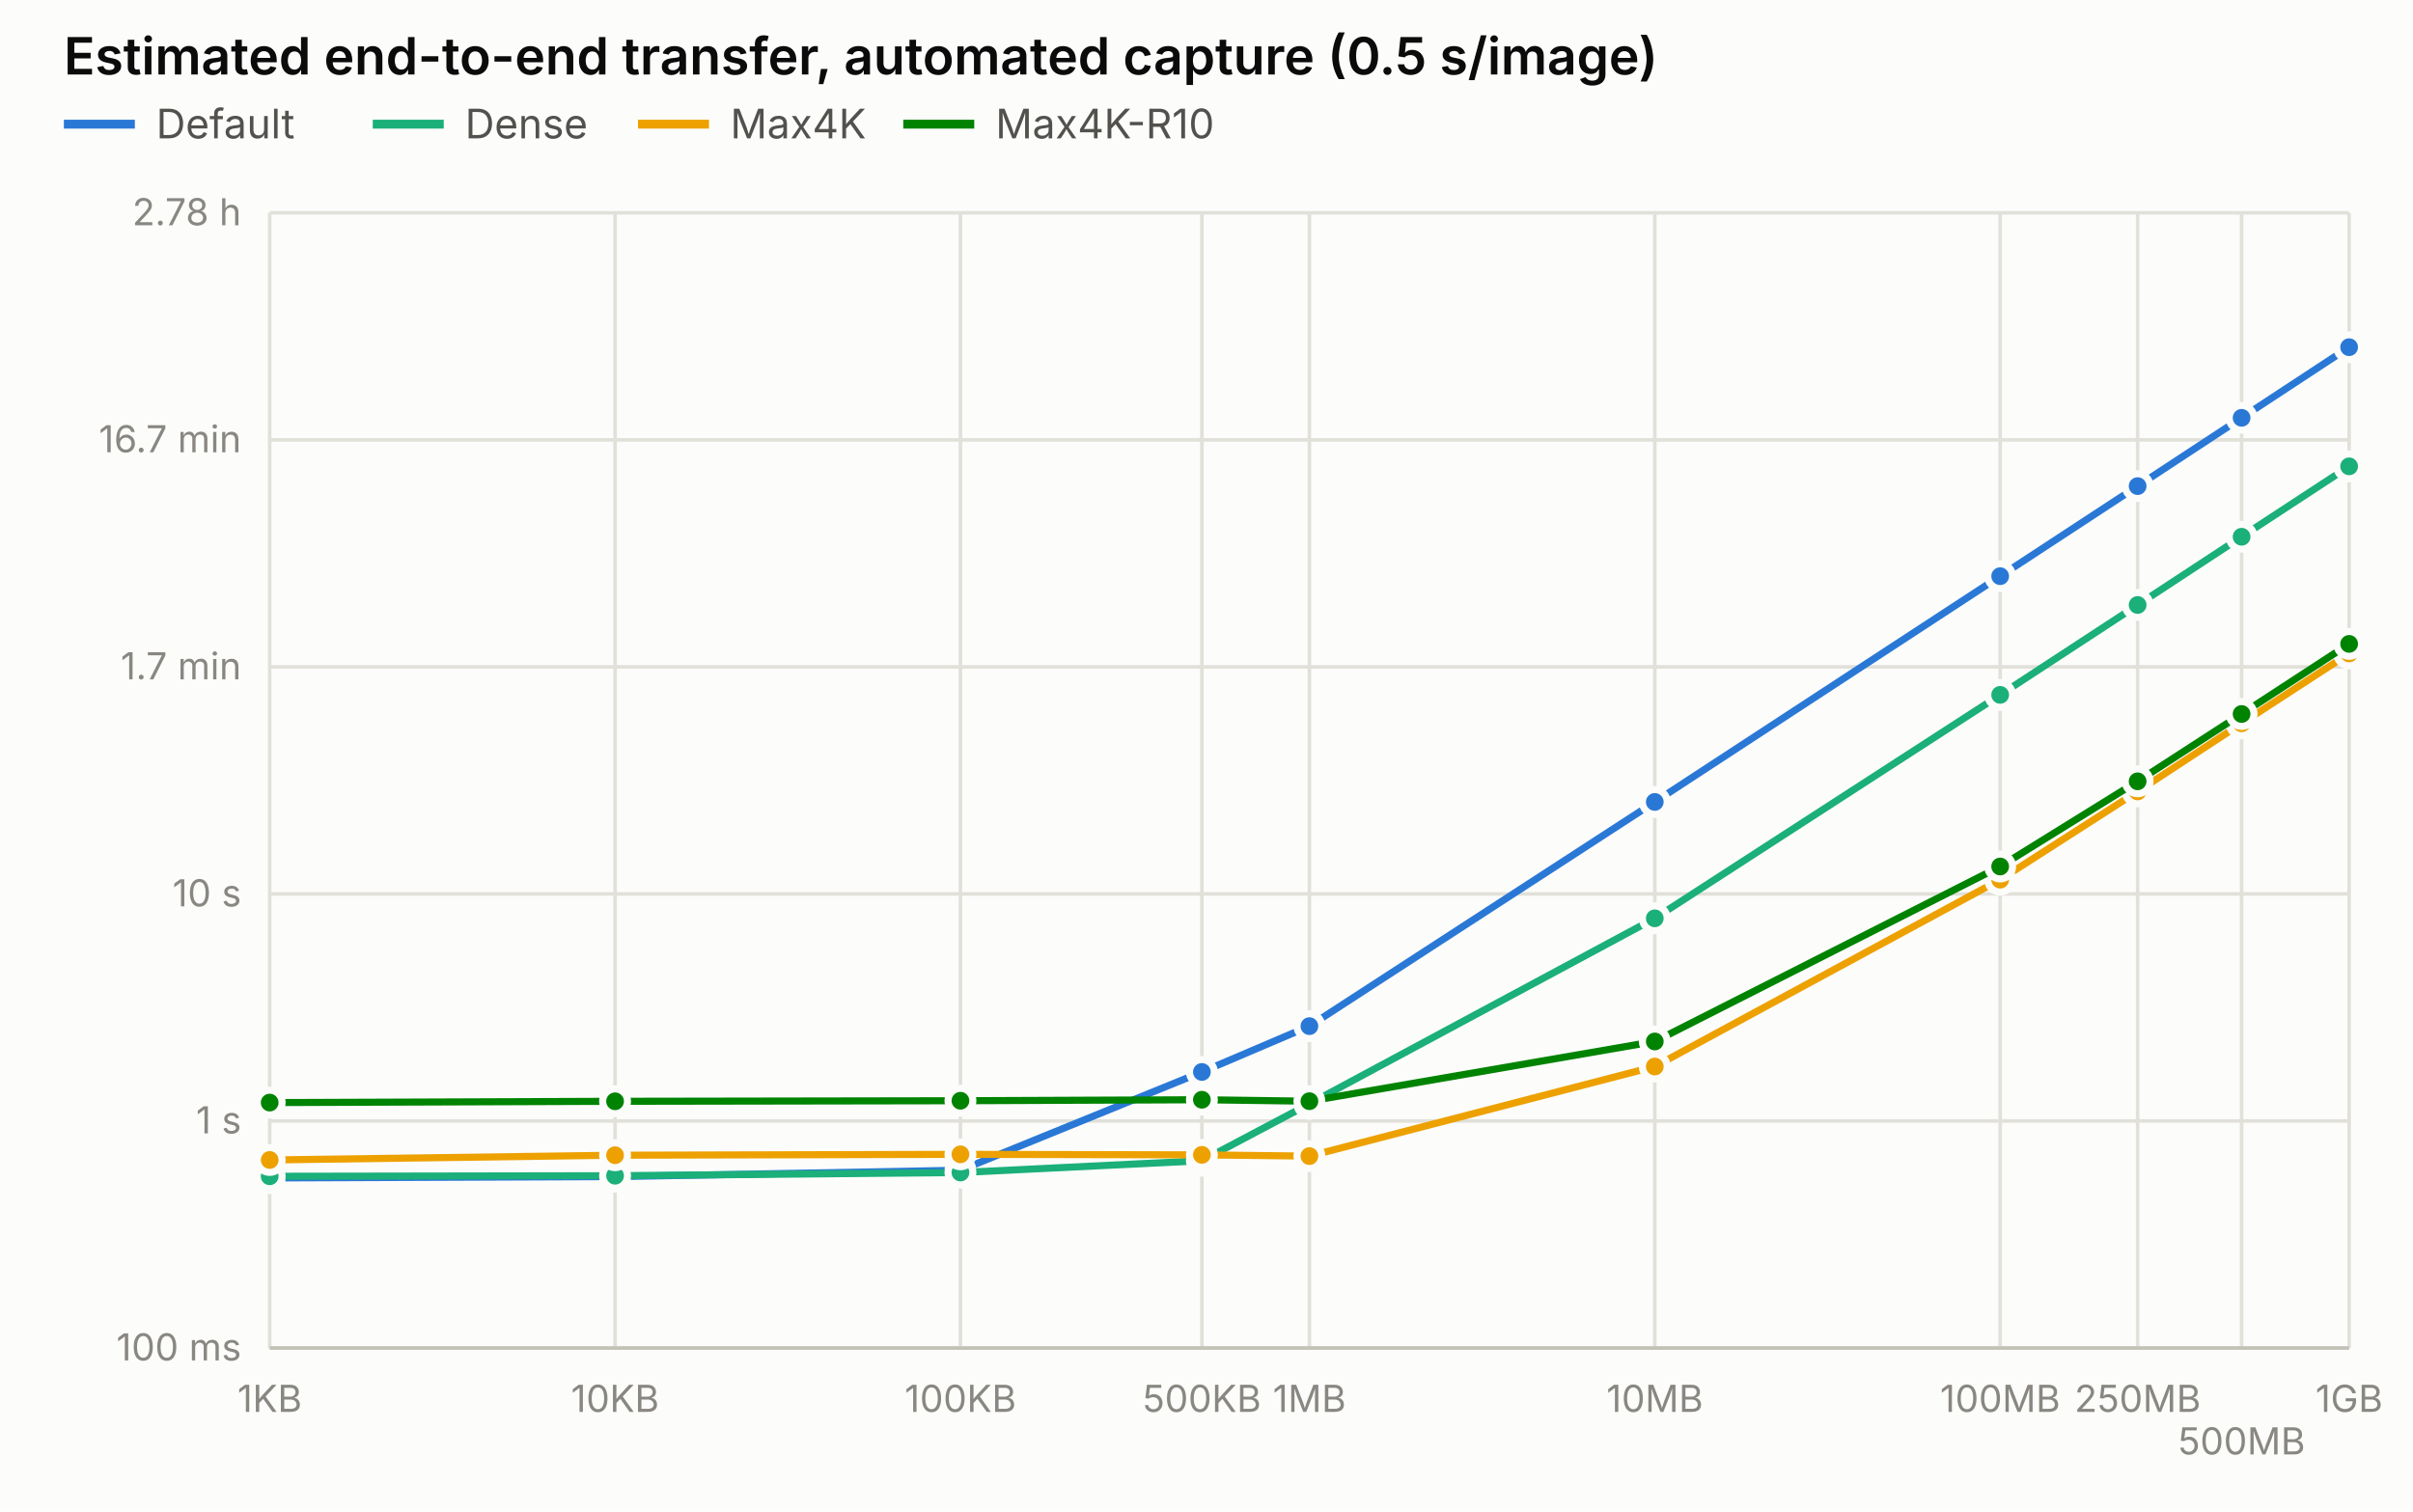
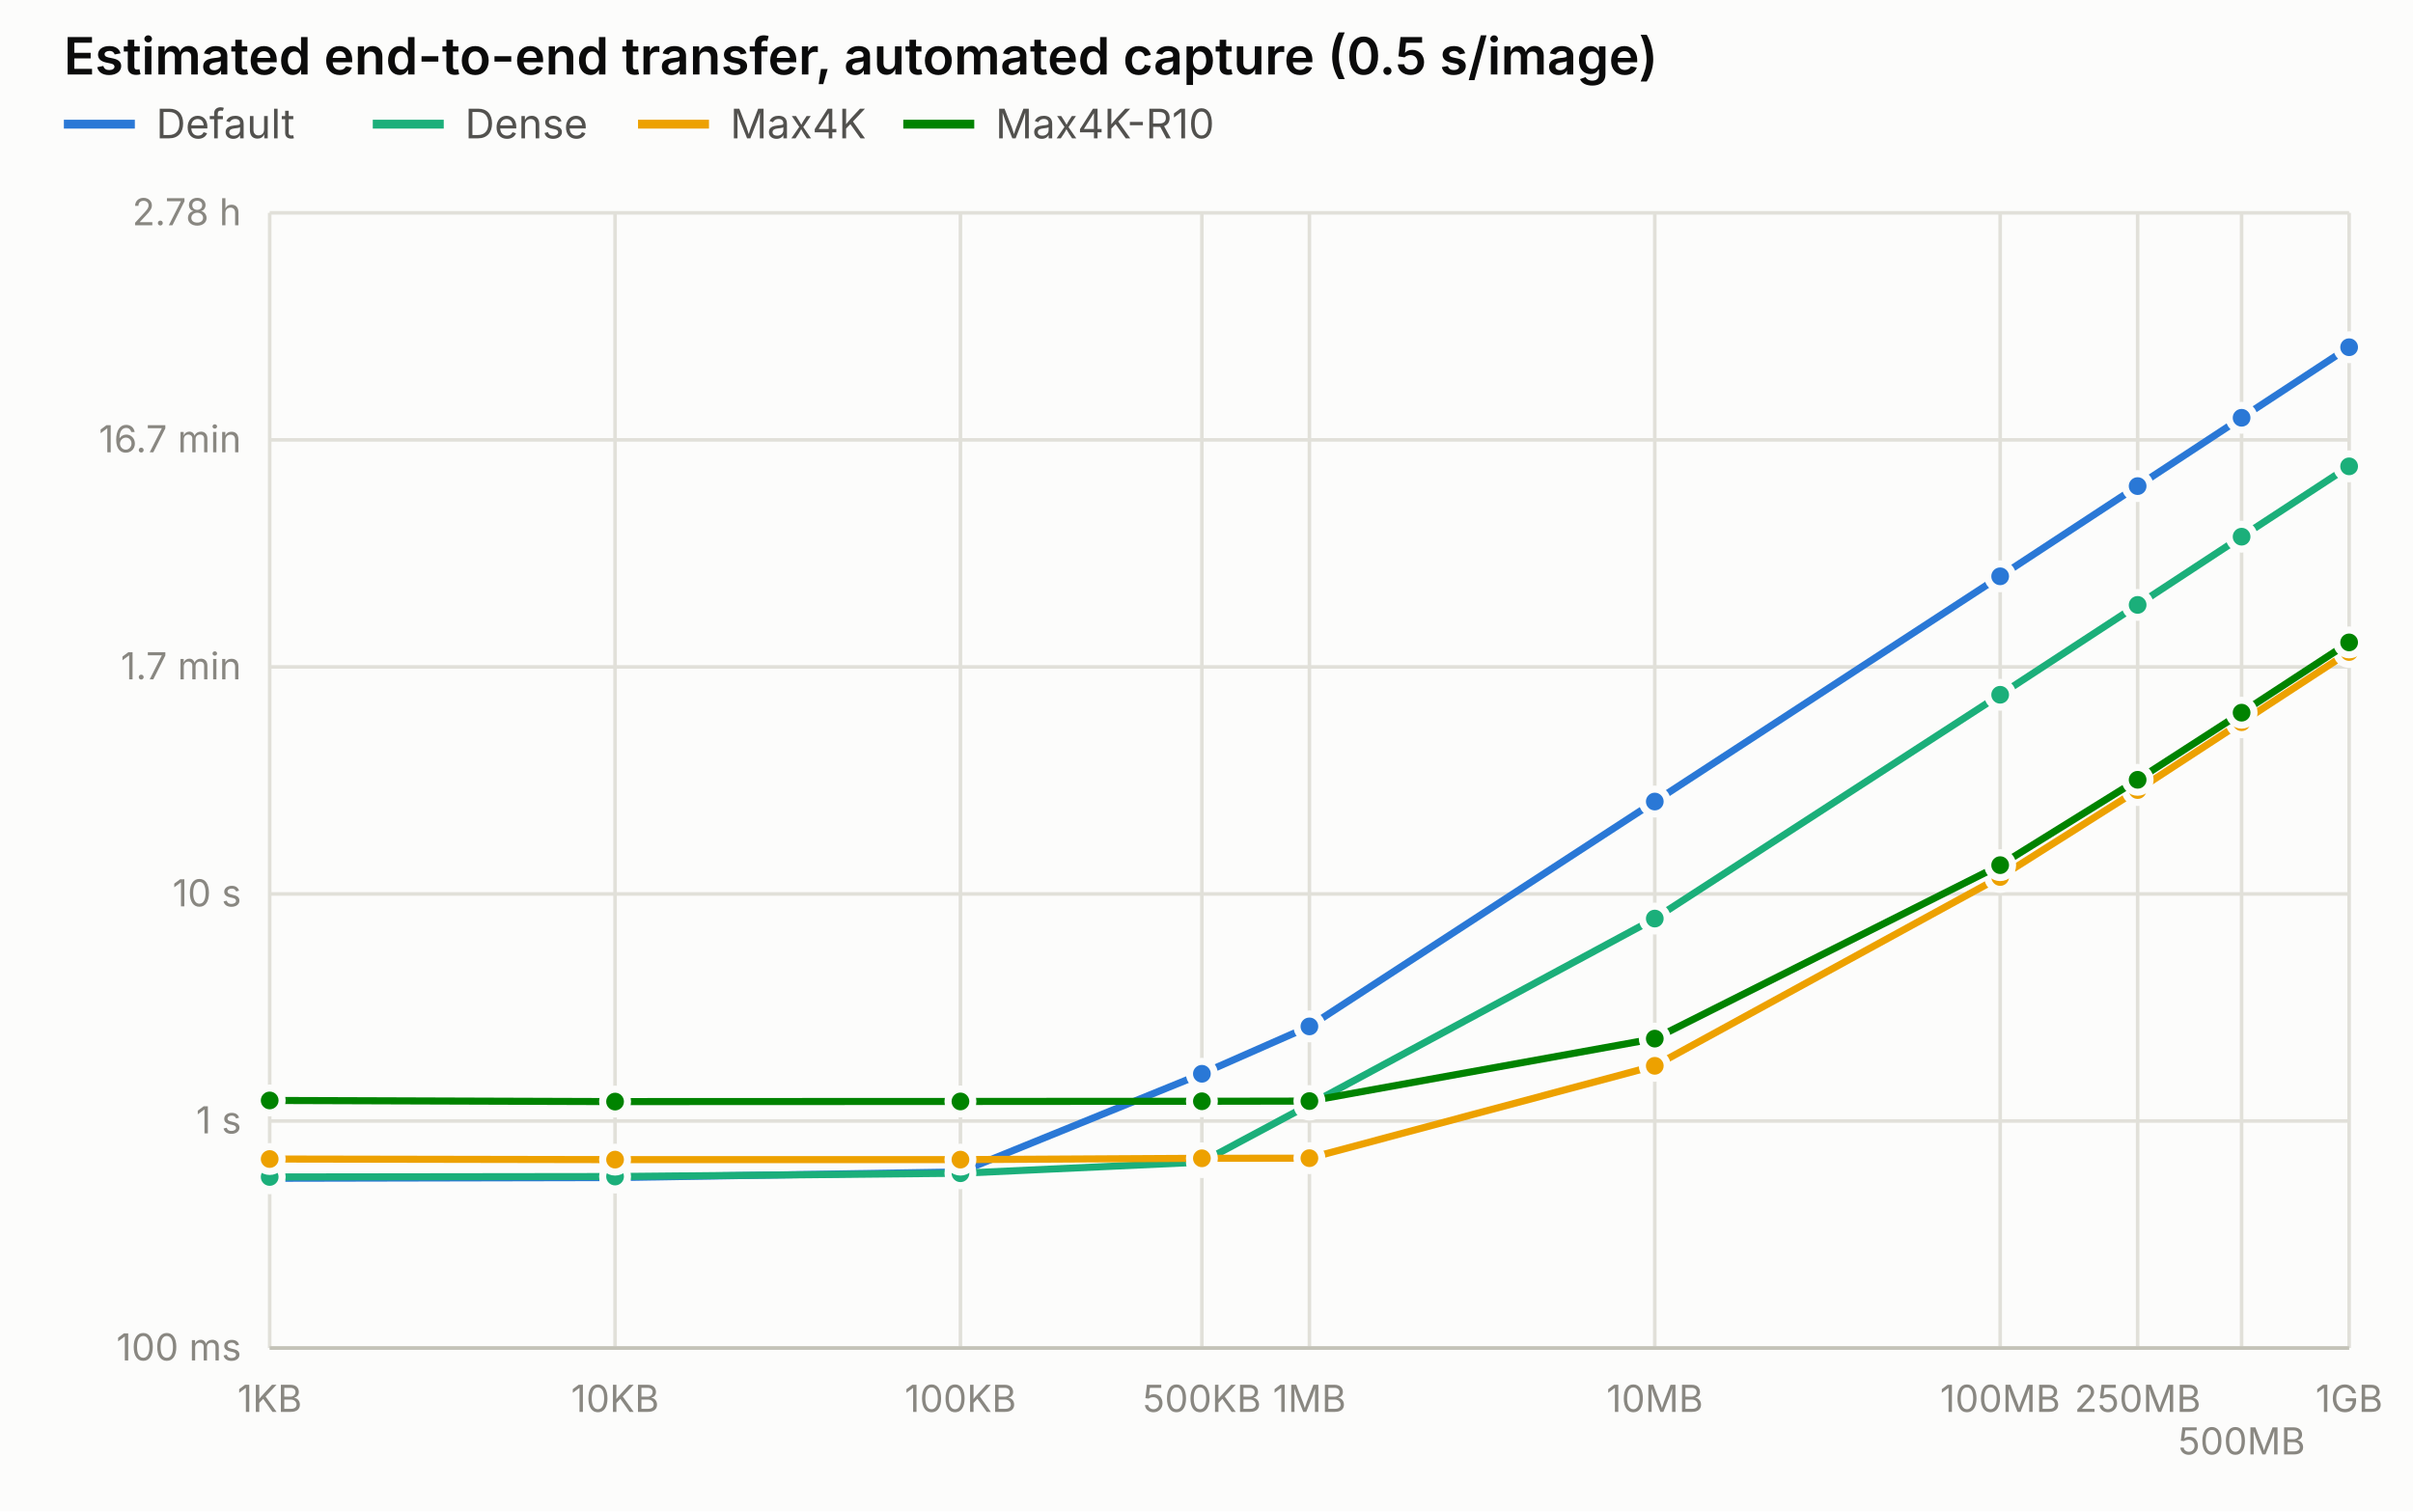
<svg xmlns="http://www.w3.org/2000/svg" viewBox="0 0 680 426" width="680" height="426" role="img" aria-label="Estimated end-to-end transfer, automated capture (0.5 s/image)">
  <rect width="680" height="426" fill="#fcfcfb" />
  <text x="18" y="21" font-family="system-ui, -apple-system, Segoe UI, sans-serif" font-size="14.5" font-weight="600" fill="#0b0b0b">Estimated end-to-end transfer, automated capture (0.5 s/image)</text>
  <line x1="18" y1="35" x2="38" y2="35" stroke="#2a78d6" stroke-width="2.5" />
  <text x="44" y="39" font-family="system-ui, -apple-system, Segoe UI, sans-serif" font-size="11.5" fill="#52514e">Default</text>
  <line x1="105.05" y1="35" x2="125.05" y2="35" stroke="#1baf7a" stroke-width="2.5" />
  <text x="131.05" y="39" font-family="system-ui, -apple-system, Segoe UI, sans-serif" font-size="11.5" fill="#52514e">Dense</text>
  <line x1="179.8" y1="35" x2="199.8" y2="35" stroke="#eda100" stroke-width="2.5" />
  <text x="205.8" y="39" font-family="system-ui, -apple-system, Segoe UI, sans-serif" font-size="11.5" fill="#52514e">Max4K</text>
  <line x1="254.55" y1="35" x2="274.55" y2="35" stroke="#008300" stroke-width="2.5" />
  <text x="280.55" y="39" font-family="system-ui, -apple-system, Segoe UI, sans-serif" font-size="11.5" fill="#52514e">Max4K-R10</text>
  <g transform="translate(0,46)">
    <line x1="76" y1="334" x2="662" y2="334" stroke="#e1e0d9" stroke-width="1" />
    <text x="68" y="337.5" fill="#898781" font-size="10.5" font-family="system-ui, -apple-system, Segoe UI, sans-serif" text-anchor="end">100 ms</text>
    <line x1="76" y1="270" x2="662" y2="270" stroke="#e1e0d9" stroke-width="1" />
    <text x="68" y="273.5" fill="#898781" font-size="10.5" font-family="system-ui, -apple-system, Segoe UI, sans-serif" text-anchor="end">1 s</text>
    <line x1="76" y1="206" x2="662" y2="206" stroke="#e1e0d9" stroke-width="1" />
    <text x="68" y="209.5" fill="#898781" font-size="10.5" font-family="system-ui, -apple-system, Segoe UI, sans-serif" text-anchor="end">10 s</text>
    <line x1="76" y1="142" x2="662" y2="142" stroke="#e1e0d9" stroke-width="1" />
    <text x="68" y="145.5" fill="#898781" font-size="10.5" font-family="system-ui, -apple-system, Segoe UI, sans-serif" text-anchor="end">1.7 min</text>
    <line x1="76" y1="78" x2="662" y2="78" stroke="#e1e0d9" stroke-width="1" />
    <text x="68" y="81.5" fill="#898781" font-size="10.5" font-family="system-ui, -apple-system, Segoe UI, sans-serif" text-anchor="end">16.7 min</text>
    <line x1="76" y1="14" x2="662" y2="14" stroke="#e1e0d9" stroke-width="1" />
    <text x="68" y="17.5" fill="#898781" font-size="10.5" font-family="system-ui, -apple-system, Segoe UI, sans-serif" text-anchor="end">2.78 h</text>
    <line x1="76" y1="14" x2="76" y2="334" stroke="#e1e0d9" stroke-width="1" />
    <text x="76" y="352" fill="#898781" font-size="10.5" font-family="system-ui, -apple-system, Segoe UI, sans-serif" text-anchor="middle">1KB</text>
    <line x1="173.33" y1="14" x2="173.33" y2="334" stroke="#e1e0d9" stroke-width="1" />
    <text x="173.33" y="352" fill="#898781" font-size="10.5" font-family="system-ui, -apple-system, Segoe UI, sans-serif" text-anchor="middle">10KB</text>
    <line x1="270.66" y1="14" x2="270.66" y2="334" stroke="#e1e0d9" stroke-width="1" />
    <text x="270.66" y="352" fill="#898781" font-size="10.5" font-family="system-ui, -apple-system, Segoe UI, sans-serif" text-anchor="middle">100KB</text>
    <line x1="338.7" y1="14" x2="338.7" y2="334" stroke="#e1e0d9" stroke-width="1" />
    <text x="338.7" y="352" fill="#898781" font-size="10.5" font-family="system-ui, -apple-system, Segoe UI, sans-serif" text-anchor="middle">500KB</text>
    <line x1="369" y1="14" x2="369" y2="334" stroke="#e1e0d9" stroke-width="1" />
    <text x="369" y="352" fill="#898781" font-size="10.5" font-family="system-ui, -apple-system, Segoe UI, sans-serif" text-anchor="middle">1MB</text>
    <line x1="466.33" y1="14" x2="466.33" y2="334" stroke="#e1e0d9" stroke-width="1" />
    <text x="466.33" y="352" fill="#898781" font-size="10.5" font-family="system-ui, -apple-system, Segoe UI, sans-serif" text-anchor="middle">10MB</text>
    <line x1="563.66" y1="14" x2="563.66" y2="334" stroke="#e1e0d9" stroke-width="1" />
    <text x="563.66" y="352" fill="#898781" font-size="10.5" font-family="system-ui, -apple-system, Segoe UI, sans-serif" text-anchor="middle">100MB</text>
    <line x1="602.4" y1="14" x2="602.4" y2="334" stroke="#e1e0d9" stroke-width="1" />
    <text x="602.4" y="352" fill="#898781" font-size="10.5" font-family="system-ui, -apple-system, Segoe UI, sans-serif" text-anchor="middle">250MB</text>
    <line x1="631.7" y1="14" x2="631.7" y2="334" stroke="#e1e0d9" stroke-width="1" />
    <text x="631.7" y="364" fill="#898781" font-size="10.5" font-family="system-ui, -apple-system, Segoe UI, sans-serif" text-anchor="middle">500MB</text>
    <line x1="662" y1="14" x2="662" y2="334" stroke="#e1e0d9" stroke-width="1" />
    <text x="662" y="352" fill="#898781" font-size="10.5" font-family="system-ui, -apple-system, Segoe UI, sans-serif" text-anchor="middle">1GB</text>
    <line x1="76" y1="334" x2="662" y2="334" stroke="#c3c2b7" stroke-width="1" />
-     <polyline points="76,286.06 173.33,285.68 270.66,283.88 338.7,256.18 369,243.26 466.33,180.06 563.66,116.42 602.4,91.03 631.7,71.78 662,51.87" fill="none" stroke="#2a78d6" stroke-width="2" />
-     <circle cx="76" cy="286.06" r="3.5" fill="#2a78d6" stroke="#fcfcfb" stroke-width="2" />
-     <circle cx="173.33" cy="285.68" r="3.5" fill="#2a78d6" stroke="#fcfcfb" stroke-width="2" />
-     <circle cx="270.66" cy="283.88" r="3.5" fill="#2a78d6" stroke="#fcfcfb" stroke-width="2" />
-     <circle cx="338.7" cy="256.18" r="3.5" fill="#2a78d6" stroke="#fcfcfb" stroke-width="2" />
-     <circle cx="369" cy="243.26" r="3.5" fill="#2a78d6" stroke="#fcfcfb" stroke-width="2" />
-     <circle cx="466.33" cy="180.06" r="3.5" fill="#2a78d6" stroke="#fcfcfb" stroke-width="2" />
-     <circle cx="563.66" cy="116.42" r="3.5" fill="#2a78d6" stroke="#fcfcfb" stroke-width="2" />
+     <polyline points="76,286.15 173.33,285.95 270.66,284.36 338.7,256.69 369,243.34 466.33,179.95 563.66,116.46 602.4,91.03 631.7,71.77 662,51.88" fill="none" stroke="#2a78d6" stroke-width="2" />
+     <circle cx="76" cy="286.15" r="3.5" fill="#2a78d6" stroke="#fcfcfb" stroke-width="2" />
+     <circle cx="173.33" cy="285.95" r="3.5" fill="#2a78d6" stroke="#fcfcfb" stroke-width="2" />
+     <circle cx="270.66" cy="284.36" r="3.5" fill="#2a78d6" stroke="#fcfcfb" stroke-width="2" />
+     <circle cx="338.7" cy="256.69" r="3.5" fill="#2a78d6" stroke="#fcfcfb" stroke-width="2" />
+     <circle cx="369" cy="243.34" r="3.5" fill="#2a78d6" stroke="#fcfcfb" stroke-width="2" />
+     <circle cx="466.33" cy="179.95" r="3.5" fill="#2a78d6" stroke="#fcfcfb" stroke-width="2" />
+     <circle cx="563.66" cy="116.46" r="3.5" fill="#2a78d6" stroke="#fcfcfb" stroke-width="2" />
    <circle cx="602.4" cy="91.03" r="3.5" fill="#2a78d6" stroke="#fcfcfb" stroke-width="2" />
-     <circle cx="631.7" cy="71.78" r="3.5" fill="#2a78d6" stroke="#fcfcfb" stroke-width="2" />
-     <circle cx="662" cy="51.87" r="3.5" fill="#2a78d6" stroke="#fcfcfb" stroke-width="2" />
-     <polyline points="76,285.59 173.33,285.43 270.66,284.53 338.7,281.2 369,265.16 466.33,212.87 563.66,149.88 602.4,124.54 631.7,105.31 662,85.46" fill="none" stroke="#1baf7a" stroke-width="2" />
-     <circle cx="76" cy="285.59" r="3.5" fill="#1baf7a" stroke="#fcfcfb" stroke-width="2" />
-     <circle cx="173.33" cy="285.43" r="3.5" fill="#1baf7a" stroke="#fcfcfb" stroke-width="2" />
-     <circle cx="270.66" cy="284.53" r="3.5" fill="#1baf7a" stroke="#fcfcfb" stroke-width="2" />
-     <circle cx="338.7" cy="281.2" r="3.5" fill="#1baf7a" stroke="#fcfcfb" stroke-width="2" />
-     <circle cx="369" cy="265.16" r="3.5" fill="#1baf7a" stroke="#fcfcfb" stroke-width="2" />
-     <circle cx="466.33" cy="212.87" r="3.5" fill="#1baf7a" stroke="#fcfcfb" stroke-width="2" />
-     <circle cx="563.66" cy="149.88" r="3.5" fill="#1baf7a" stroke="#fcfcfb" stroke-width="2" />
-     <circle cx="602.4" cy="124.54" r="3.5" fill="#1baf7a" stroke="#fcfcfb" stroke-width="2" />
-     <circle cx="631.7" cy="105.31" r="3.5" fill="#1baf7a" stroke="#fcfcfb" stroke-width="2" />
+     <circle cx="631.7" cy="71.77" r="3.5" fill="#2a78d6" stroke="#fcfcfb" stroke-width="2" />
+     <circle cx="662" cy="51.88" r="3.5" fill="#2a78d6" stroke="#fcfcfb" stroke-width="2" />
+     <polyline points="76,285.78 173.33,285.66 270.66,284.73 338.7,281.59 369,265.38 466.33,212.94 563.66,149.85 602.4,124.52 631.7,105.29 662,85.46" fill="none" stroke="#1baf7a" stroke-width="2" />
+     <circle cx="76" cy="285.78" r="3.5" fill="#1baf7a" stroke="#fcfcfb" stroke-width="2" />
+     <circle cx="173.33" cy="285.66" r="3.5" fill="#1baf7a" stroke="#fcfcfb" stroke-width="2" />
+     <circle cx="270.66" cy="284.73" r="3.5" fill="#1baf7a" stroke="#fcfcfb" stroke-width="2" />
+     <circle cx="338.7" cy="281.59" r="3.5" fill="#1baf7a" stroke="#fcfcfb" stroke-width="2" />
+     <circle cx="369" cy="265.38" r="3.5" fill="#1baf7a" stroke="#fcfcfb" stroke-width="2" />
+     <circle cx="466.33" cy="212.94" r="3.5" fill="#1baf7a" stroke="#fcfcfb" stroke-width="2" />
+     <circle cx="563.66" cy="149.85" r="3.5" fill="#1baf7a" stroke="#fcfcfb" stroke-width="2" />
+     <circle cx="602.4" cy="124.52" r="3.5" fill="#1baf7a" stroke="#fcfcfb" stroke-width="2" />
+     <circle cx="631.7" cy="105.29" r="3.5" fill="#1baf7a" stroke="#fcfcfb" stroke-width="2" />
    <circle cx="662" cy="85.46" r="3.5" fill="#1baf7a" stroke="#fcfcfb" stroke-width="2" />
-     <polyline points="76,280.99 173.33,279.65 270.66,279.4 338.7,279.55 369,279.9 466.33,254.65 563.66,201.97 602.4,177.1 631.7,157.9 662,138.2" fill="none" stroke="#eda100" stroke-width="2" />
-     <circle cx="76" cy="280.99" r="3.5" fill="#eda100" stroke="#fcfcfb" stroke-width="2" />
-     <circle cx="173.33" cy="279.65" r="3.5" fill="#eda100" stroke="#fcfcfb" stroke-width="2" />
-     <circle cx="270.66" cy="279.4" r="3.5" fill="#eda100" stroke="#fcfcfb" stroke-width="2" />
-     <circle cx="338.7" cy="279.55" r="3.5" fill="#eda100" stroke="#fcfcfb" stroke-width="2" />
-     <circle cx="369" cy="279.9" r="3.5" fill="#eda100" stroke="#fcfcfb" stroke-width="2" />
-     <circle cx="466.33" cy="254.65" r="3.5" fill="#eda100" stroke="#fcfcfb" stroke-width="2" />
-     <circle cx="563.66" cy="201.97" r="3.5" fill="#eda100" stroke="#fcfcfb" stroke-width="2" />
-     <circle cx="602.4" cy="177.1" r="3.5" fill="#eda100" stroke="#fcfcfb" stroke-width="2" />
-     <circle cx="631.7" cy="157.9" r="3.5" fill="#eda100" stroke="#fcfcfb" stroke-width="2" />
-     <circle cx="662" cy="138.2" r="3.5" fill="#eda100" stroke="#fcfcfb" stroke-width="2" />
-     <polyline points="76,264.81 173.33,264.45 270.66,264.29 338.7,264.01 369,264.42 466.33,247.59 563.66,198.26 602.4,174.25 631.7,155.27 662,135.51" fill="none" stroke="#008300" stroke-width="2" />
-     <circle cx="76" cy="264.81" r="3.5" fill="#008300" stroke="#fcfcfb" stroke-width="2" />
-     <circle cx="173.33" cy="264.45" r="3.5" fill="#008300" stroke="#fcfcfb" stroke-width="2" />
-     <circle cx="270.66" cy="264.29" r="3.5" fill="#008300" stroke="#fcfcfb" stroke-width="2" />
-     <circle cx="338.7" cy="264.01" r="3.5" fill="#008300" stroke="#fcfcfb" stroke-width="2" />
-     <circle cx="369" cy="264.42" r="3.5" fill="#008300" stroke="#fcfcfb" stroke-width="2" />
-     <circle cx="466.33" cy="247.59" r="3.5" fill="#008300" stroke="#fcfcfb" stroke-width="2" />
-     <circle cx="563.66" cy="198.26" r="3.5" fill="#008300" stroke="#fcfcfb" stroke-width="2" />
-     <circle cx="602.4" cy="174.25" r="3.5" fill="#008300" stroke="#fcfcfb" stroke-width="2" />
-     <circle cx="631.7" cy="155.27" r="3.5" fill="#008300" stroke="#fcfcfb" stroke-width="2" />
-     <circle cx="662" cy="135.51" r="3.5" fill="#008300" stroke="#fcfcfb" stroke-width="2" />
+     <polyline points="76,280.72 173.33,280.89 270.66,280.89 338.7,280.52 369,280.48 466.33,254.45 563.66,201.22 602.4,176.71 631.7,157.59 662,137.8" fill="none" stroke="#eda100" stroke-width="2" />
+     <circle cx="76" cy="280.72" r="3.5" fill="#eda100" stroke="#fcfcfb" stroke-width="2" />
+     <circle cx="173.33" cy="280.89" r="3.5" fill="#eda100" stroke="#fcfcfb" stroke-width="2" />
+     <circle cx="270.66" cy="280.89" r="3.5" fill="#eda100" stroke="#fcfcfb" stroke-width="2" />
+     <circle cx="338.7" cy="280.52" r="3.5" fill="#eda100" stroke="#fcfcfb" stroke-width="2" />
+     <circle cx="369" cy="280.48" r="3.5" fill="#eda100" stroke="#fcfcfb" stroke-width="2" />
+     <circle cx="466.33" cy="254.45" r="3.5" fill="#eda100" stroke="#fcfcfb" stroke-width="2" />
+     <circle cx="563.66" cy="201.22" r="3.5" fill="#eda100" stroke="#fcfcfb" stroke-width="2" />
+     <circle cx="602.4" cy="176.71" r="3.5" fill="#eda100" stroke="#fcfcfb" stroke-width="2" />
+     <circle cx="631.7" cy="157.59" r="3.5" fill="#eda100" stroke="#fcfcfb" stroke-width="2" />
+     <circle cx="662" cy="137.8" r="3.5" fill="#eda100" stroke="#fcfcfb" stroke-width="2" />
+     <polyline points="76,264.21 173.33,264.53 270.66,264.49 338.7,264.44 369,264.39 466.33,246.78 563.66,197.88 602.4,173.82 631.7,154.9 662,135.09" fill="none" stroke="#008300" stroke-width="2" />
+     <circle cx="76" cy="264.21" r="3.5" fill="#008300" stroke="#fcfcfb" stroke-width="2" />
+     <circle cx="173.33" cy="264.53" r="3.5" fill="#008300" stroke="#fcfcfb" stroke-width="2" />
+     <circle cx="270.66" cy="264.49" r="3.5" fill="#008300" stroke="#fcfcfb" stroke-width="2" />
+     <circle cx="338.7" cy="264.44" r="3.5" fill="#008300" stroke="#fcfcfb" stroke-width="2" />
+     <circle cx="369" cy="264.39" r="3.5" fill="#008300" stroke="#fcfcfb" stroke-width="2" />
+     <circle cx="466.33" cy="246.78" r="3.5" fill="#008300" stroke="#fcfcfb" stroke-width="2" />
+     <circle cx="563.66" cy="197.88" r="3.5" fill="#008300" stroke="#fcfcfb" stroke-width="2" />
+     <circle cx="602.4" cy="173.82" r="3.5" fill="#008300" stroke="#fcfcfb" stroke-width="2" />
+     <circle cx="631.7" cy="154.9" r="3.5" fill="#008300" stroke="#fcfcfb" stroke-width="2" />
+     <circle cx="662" cy="135.09" r="3.5" fill="#008300" stroke="#fcfcfb" stroke-width="2" />
  </g>
</svg>
